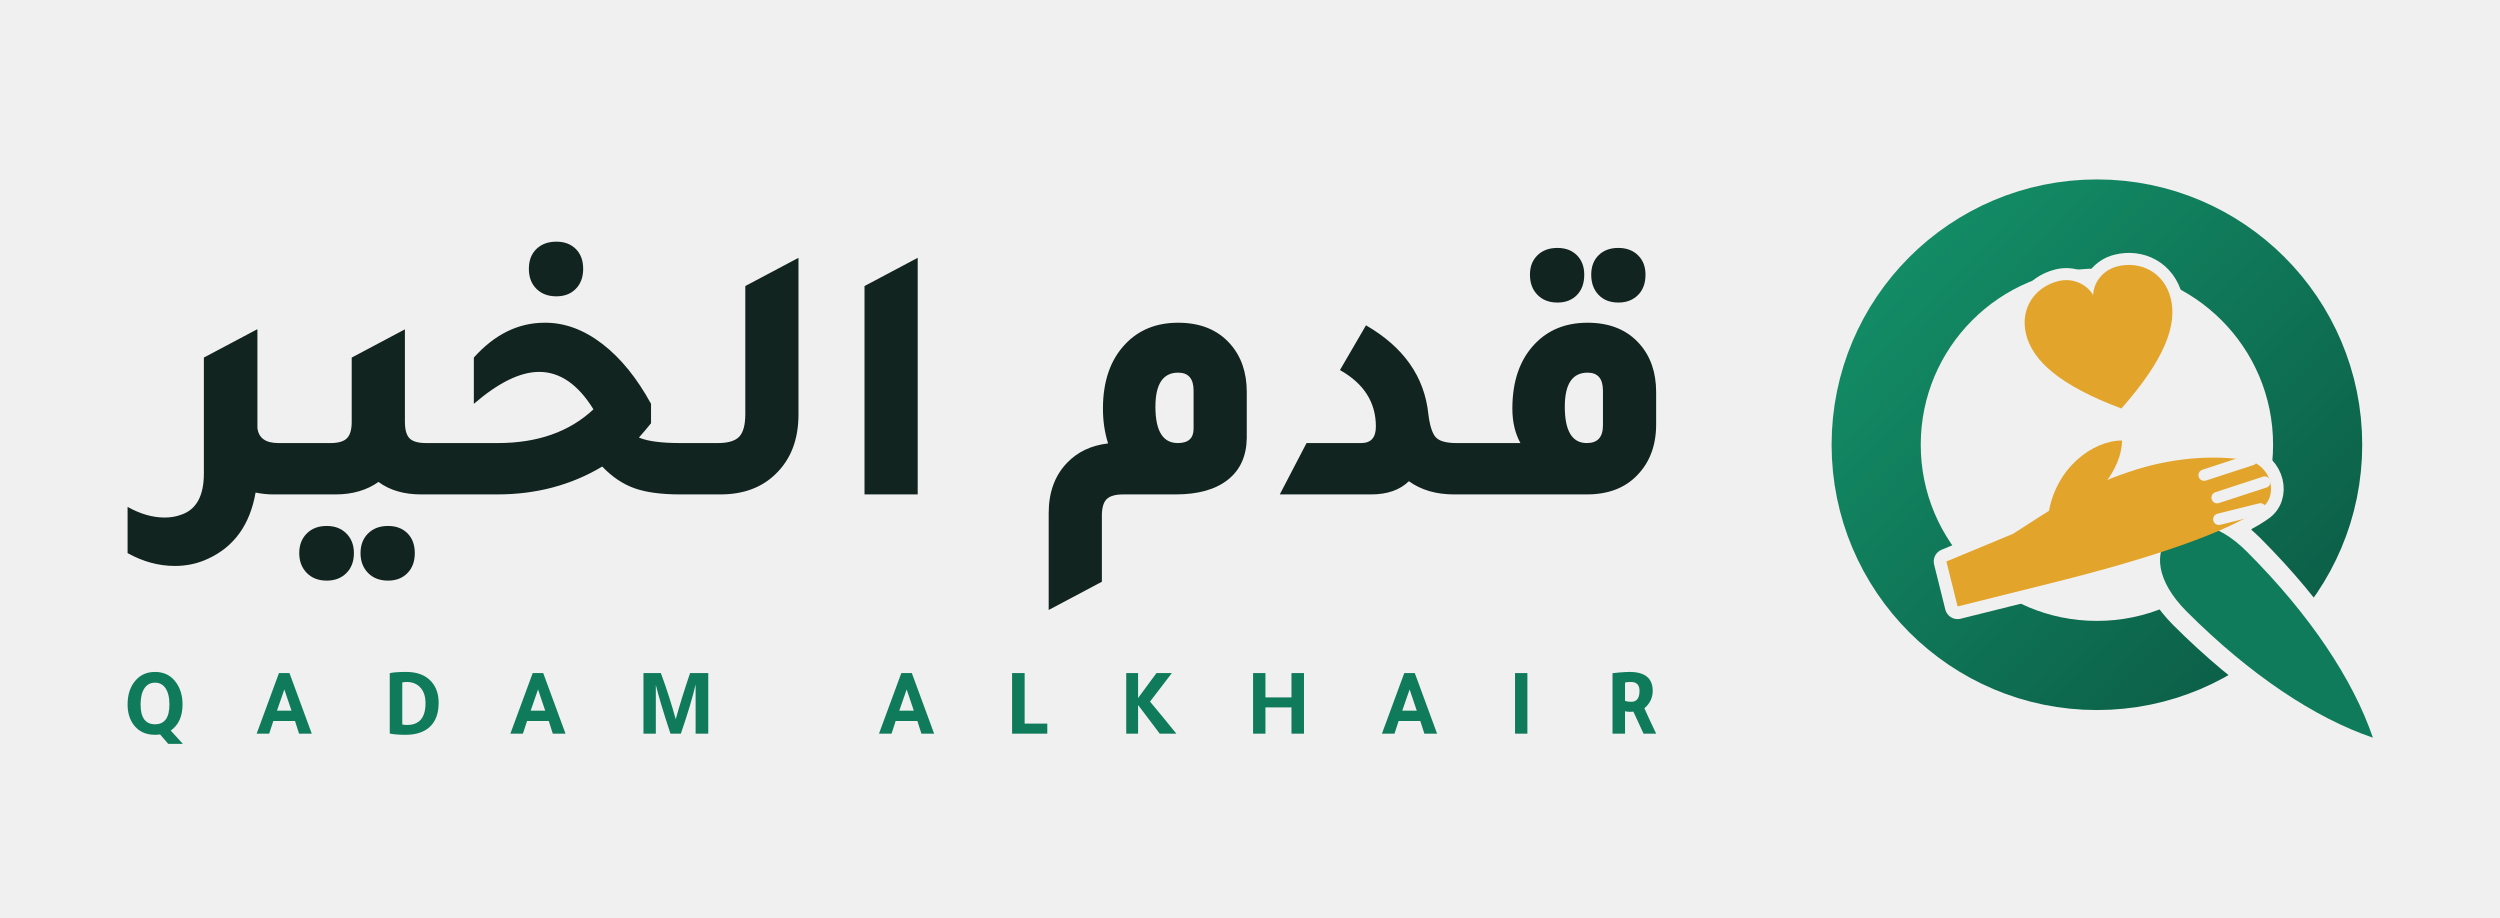
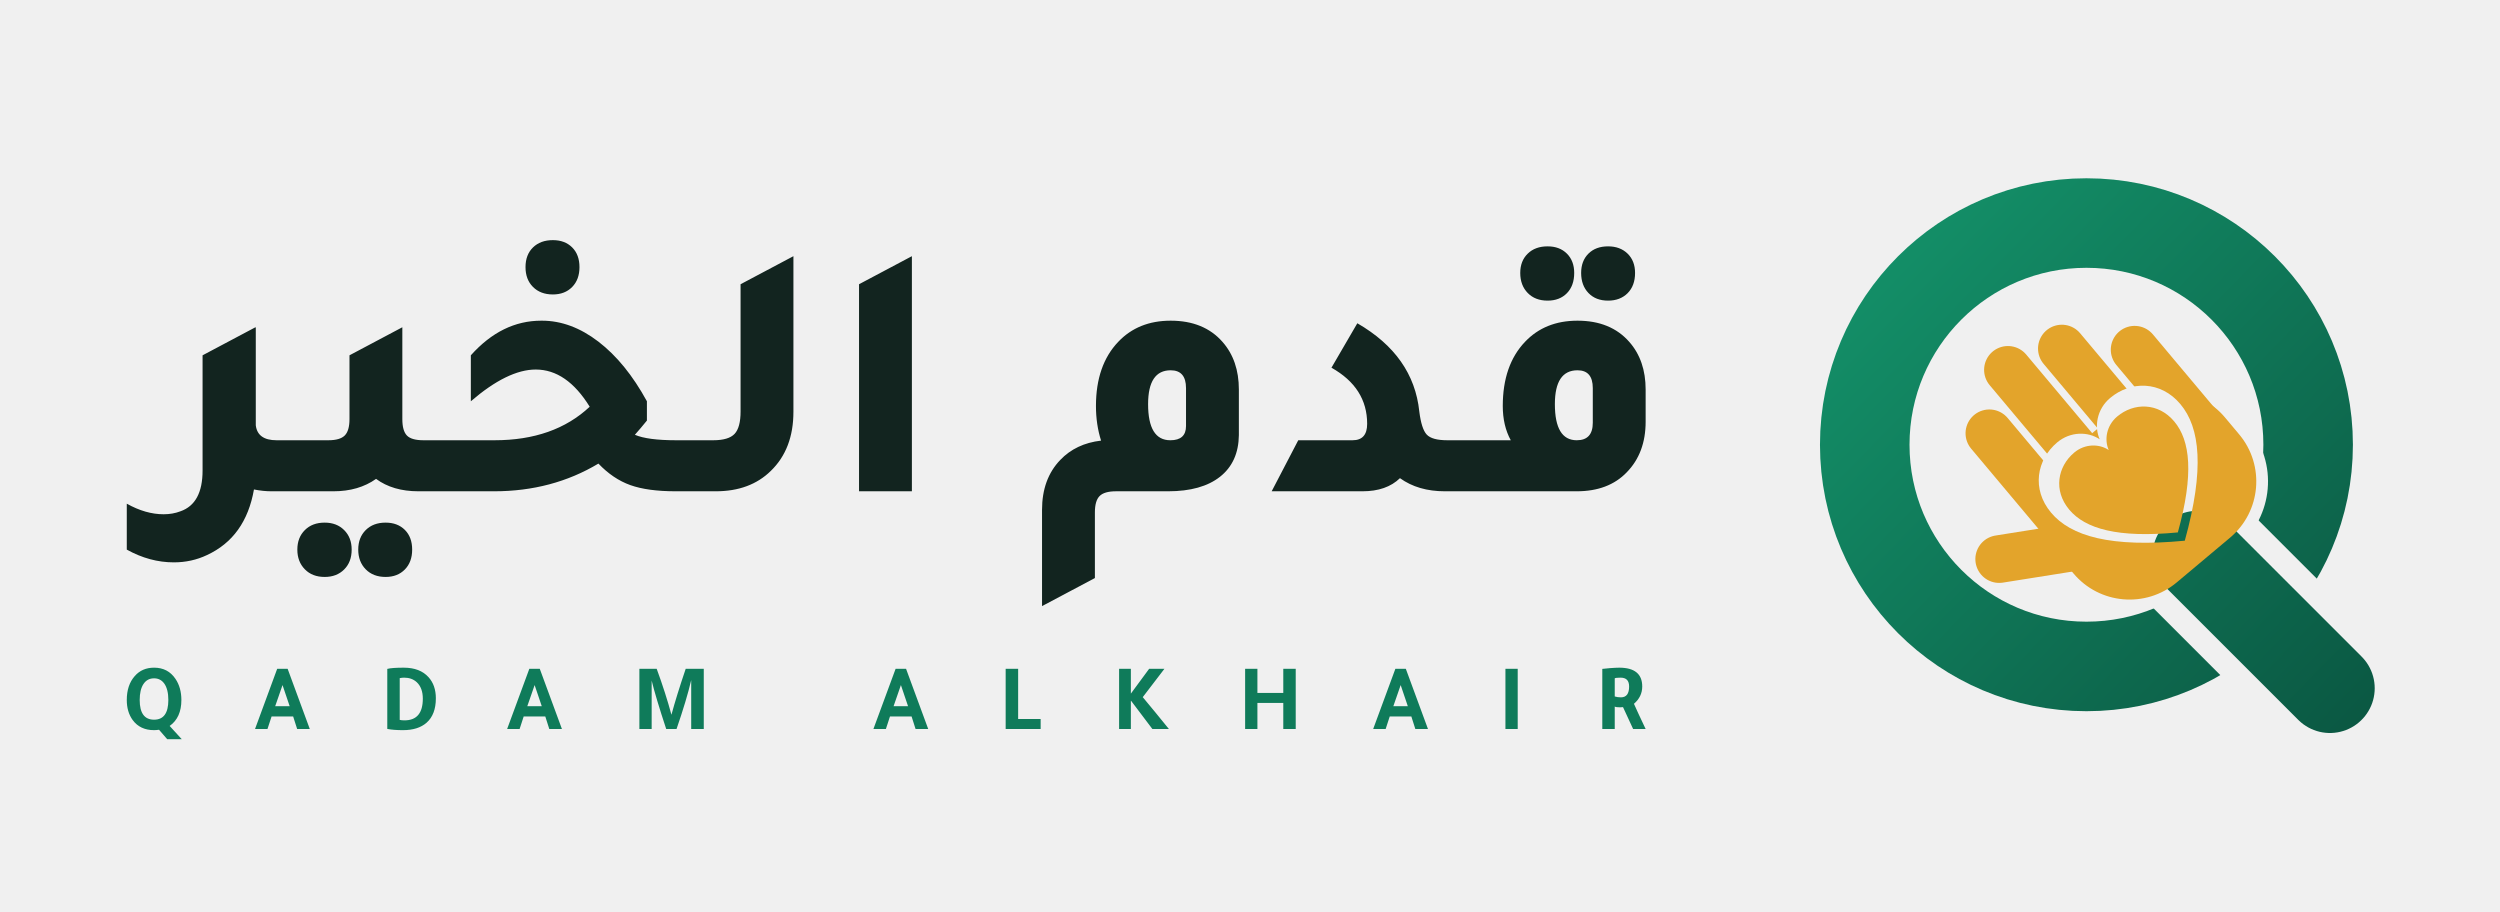
- <svg xmlns="http://www.w3.org/2000/svg" viewBox="0 0 627 230" width="627" height="230" role="img">
+ <svg xmlns="http://www.w3.org/2000/svg" viewBox="0 0 631 230" width="631" height="230" role="img">
  <defs>
    <linearGradient id="gh2" x1="24" y1="40" x2="168" y2="180" gradientUnits="userSpaceOnUse">
      <stop offset="0" stop-color="#159A6F" />
      <stop offset="1" stop-color="#0A5440" />
    </linearGradient>
-     <mask id="sh2" maskUnits="userSpaceOnUse" x="-40" y="-40" width="300" height="300">
-       <rect x="-40" y="-40" width="300" height="300" fill="#fff" />
-       <path d="M92,49 L78,50" stroke="#000" stroke-width="3.2" stroke-linecap="round" />
-       <path d="M94,56 L80,57" stroke="#000" stroke-width="3.2" stroke-linecap="round" />
-       <path d="M91,63 L79,63" stroke="#000" stroke-width="3.2" stroke-linecap="round" />
-     </mask>
-     <mask id="mh2" maskUnits="userSpaceOnUse" x="-40" y="-40" width="300" height="300">
-       <rect x="-40" y="-40" width="300" height="300" fill="#fff" />
-       <g transform="matrix(0.70711 0.70711 0.70711 -0.70711 124 140)">
-         <path d="M58,0 C45,6.4 27,10 6,10 C-4.2,10 -9.5,5.6 -9.5,0 C-9.5,-5.6 -4.2,-10 6,-10 C27,-10 45,-6.4 58,0 Z" fill="#000" stroke="#000" stroke-width="9" stroke-linejoin="round" />
-       </g>
-       <g transform="translate(100 122) rotate(-14) scale(0.84) translate(-48 -46)" stroke="#000" stroke-width="7.1" stroke-linejoin="round">
-         <path d="M2,56 L22,53 C34,49 44,45 58,44 C70,43 82,45 91,49 C97,52 97,61 91,63 C78,68 50,69 30,69 L2,69 Z" fill="#000" />
-         <path d="M33,50 C38,38 50,33 58,35 C56,43 46,50 36,53 Z" fill="#000" />
-         <g transform="translate(60 12) scale(0.95)">
-           <path d="M0,15 C-16,4 -22,-5 -22,-13 C-22,-21 -16,-26 -9,-26 C-4.5,-26 -1,-23 0,-19.5 C1,-23 4.5,-26 9,-26 C16,-26 22,-21 22,-13 C22,-5 16,4 0,15 Z" fill="#000" />
-         </g>
+     <mask id="hh2" maskUnits="userSpaceOnUse" x="-60" y="-60" width="320" height="320">
+       <rect x="-60" y="-60" width="320" height="320" fill="#fff" />
+       <g transform="translate(48 57) scale(1.046429)">
+         <path d="M0,15 C-16,4 -22,-5 -22,-13 C-22,-21 -16,-26 -9,-26 C-4.5,-26 -1,-23 0,-19.5 C1,-23 4.5,-26 9,-26 C16,-26 22,-21 22,-13 C22,-5 16,4 0,15 Z" fill="#000" />
      </g>
    </mask>
-     <mask id="th2" maskUnits="userSpaceOnUse" x="-40" y="-40" width="300" height="300">
-       <rect x="-40" y="-40" width="300" height="300" fill="#fff" />
-       <g transform="translate(100 122) rotate(-14) scale(0.84) translate(-48 -46)" stroke="#000" stroke-width="7.1" stroke-linejoin="round">
-         <path d="M2,56 L22,53 C34,49 44,45 58,44 C70,43 82,45 91,49 C97,52 97,61 91,63 C78,68 50,69 30,69 L2,69 Z" fill="#000" />
-         <path d="M33,50 C38,38 50,33 58,35 C56,43 46,50 36,53 Z" fill="#000" />
-         <g transform="translate(60 12) scale(0.95)">
-           <path d="M0,15 C-16,4 -22,-5 -22,-13 C-22,-21 -16,-26 -9,-26 C-4.5,-26 -1,-23 0,-19.5 C1,-23 4.5,-26 9,-26 C16,-26 22,-21 22,-13 C22,-5 16,4 0,15 Z" fill="#000" />
-         </g>
+     <mask id="mh2" maskUnits="userSpaceOnUse" x="-60" y="-60" width="320" height="320">
+       <rect x="-60" y="-60" width="320" height="320" fill="#fff" />
+       <g transform="translate(126 128) rotate(-40) scale(0.86) translate(-48 -78)" stroke="#000" stroke-width="6.4" stroke-linecap="round" stroke-linejoin="round">
+         <path d="M26,52 L26,16" stroke="#000" stroke-width="13" stroke-linecap="round" fill="none" />
+         <path d="M41,52 L41,6" stroke="#000" stroke-width="13" stroke-linecap="round" fill="none" />
+         <path d="M56,52 L56,11" stroke="#000" stroke-width="13" stroke-linecap="round" fill="none" />
+         <path d="M71,52 L71,24" stroke="#000" stroke-width="13" stroke-linecap="round" fill="none" />
+         <path d="M26,56 L6,44" stroke="#000" stroke-width="13" stroke-linecap="round" fill="none" />
+         <rect x="19" y="34" width="59" height="46" rx="20" fill="#000" />
      </g>
+       <path d="M126,128 L157.113,159.113" stroke="#000" stroke-width="32.0" stroke-linecap="round" fill="none" />
    </mask>
  </defs>
-   <g transform="translate(421.57 -7.70) scale(1.06464)">
+   <g transform="translate(421.16 2.49) scale(1.0761)">
    <g transform="translate(-2 0)">
-       <circle cx="100" cy="112" r="52" fill="none" stroke="url(#gh2)" stroke-width="21" mask="url(#mh2)" />
-       <g mask="url(#th2)" transform="matrix(0.70711 0.70711 0.70711 -0.70711 124 140)">
-         <path d="M58,0 C45,6.4 27,10 6,10 C-4.2,10 -9.5,5.6 -9.5,0 C-9.5,-5.6 -4.2,-10 6,-10 C27,-10 45,-6.4 58,0 Z" fill="#0F7B5A" />
-       </g>
-       <g transform="translate(100 122) rotate(-14) scale(0.84) translate(-48 -46)">
-         <g mask="url(#sh2)">
-           <path d="M2,56 L22,53 C34,49 44,45 58,44 C70,43 82,45 91,49 C97,52 97,61 91,63 C78,68 50,69 30,69 L2,69 Z" fill="#E3A42B" />
-           <path d="M33,50 C38,38 50,33 58,35 C56,43 46,50 36,53 Z" fill="#E3A42B" />
+       <circle cx="100" cy="102" r="52" fill="none" stroke="url(#gh2)" stroke-width="21" mask="url(#mh2)" />
+       <path d="M126,128 L157.113,159.113" stroke="url(#gh2)" stroke-width="21" stroke-linecap="round" fill="none" />
+       <g transform="translate(126 128) rotate(-40) scale(0.86) translate(-48 -78)">
+         <g mask="url(#hh2)">
+           <path d="M26,52 L26,16" stroke="#E3A42B" stroke-width="13" stroke-linecap="round" fill="none" />
+           <path d="M41,52 L41,6" stroke="#E3A42B" stroke-width="13" stroke-linecap="round" fill="none" />
+           <path d="M56,52 L56,11" stroke="#E3A42B" stroke-width="13" stroke-linecap="round" fill="none" />
+           <path d="M71,52 L71,24" stroke="#E3A42B" stroke-width="13" stroke-linecap="round" fill="none" />
+           <path d="M26,56 L6,44" stroke="#E3A42B" stroke-width="13" stroke-linecap="round" fill="none" />
+           <rect x="19" y="34" width="59" height="46" rx="20" fill="#E3A42B" />
        </g>
-         <g transform="translate(60 12) scale(0.95)">
+         <g transform="translate(48 57) scale(0.85)">
          <path d="M0,15 C-16,4 -22,-5 -22,-13 C-22,-21 -16,-26 -9,-26 C-4.5,-26 -1,-23 0,-19.5 C1,-23 4.5,-26 9,-26 C16,-26 22,-21 22,-13 C22,-5 16,4 0,15 Z" fill="#E3A42B" />
        </g>
      </g>
    </g>
  </g>
  <g transform="translate(38.16 124.00)">
    <path d="M31.65 -12.88H40.66V0.00H30.36Q28.24 0.00 25.94 -0.46Q23.83 11.59 14.08 16.10Q10.21 17.94 5.70 17.94Q-0.37 17.94 -6.16 14.72V3.13Q-1.38 5.80 3.13 5.80Q5.43 5.80 7.36 5.06Q12.97 3.13 12.97 -5.24V-34.32L26.31 -41.40V-41.31L26.40 -41.40V-16.65Q26.86 -12.88 31.65 -12.88Z M68.72 -12.88H77.65V0.00H67.44Q61.00 0.00 56.76 -3.13Q52.35 0.00 46.00 0.00H35.70V-12.88H44.71Q47.66 -12.88 48.85 -14.08Q50.05 -15.27 50.05 -18.22V-34.32L63.39 -41.40V-18.22Q63.39 -15.27 64.54 -14.08Q65.69 -12.88 68.72 -12.88ZM43.79 7.91Q46.83 7.91 48.71 9.80Q50.60 11.68 50.60 14.72Q50.60 17.85 48.71 19.73Q46.83 21.62 43.79 21.62Q40.66 21.62 38.78 19.69Q36.89 17.76 36.89 14.72Q36.89 11.68 38.78 9.80Q40.66 7.91 43.79 7.91ZM59.16 7.91Q62.19 7.91 64.03 9.75Q65.87 11.59 65.87 14.72Q65.87 17.85 64.03 19.73Q62.19 21.62 59.16 21.62Q56.03 21.62 54.14 19.69Q52.26 17.76 52.26 14.72Q52.26 11.68 54.14 9.80Q56.03 7.91 59.16 7.91Z M101.38 -49.68Q98.26 -49.68 96.37 -51.57Q94.48 -53.45 94.48 -56.58Q94.48 -59.71 96.37 -61.55Q98.26 -63.39 101.38 -63.39Q104.42 -63.39 106.26 -61.55Q108.10 -59.71 108.10 -56.58Q108.10 -53.45 106.26 -51.57Q104.42 -49.68 101.38 -49.68ZM132.48 -12.88H140.76V0.00H132.39Q125.30 0.00 120.93 -1.56Q116.56 -3.13 112.88 -6.99Q101.20 0.00 86.57 0.00H72.77V-12.88H86.66Q101.66 -12.88 110.68 -21.34Q104.88 -30.73 97.06 -30.73Q89.98 -30.73 80.68 -22.72V-34.32Q88.50 -43.06 98.44 -43.06H98.62Q105.98 -43.06 112.88 -37.77Q119.78 -32.48 125.12 -22.72V-17.85Q123.56 -15.92 122.08 -14.26Q125.30 -12.88 132.48 -12.88Z M135.88 0.00V-12.88H141.86Q145.73 -12.88 147.25 -14.49Q148.76 -16.10 148.76 -20.15V-52.26L162.10 -59.34V-20.06Q162.10 -10.67 156.40 -5.15Q151.16 0.00 142.51 0.00Z M178.66 0.00V-52.26L192.00 -59.34V0.00Z M239.75 -12.79Q238.46 -16.84 238.46 -21.53Q238.46 -31.83 244.08 -37.72Q249.14 -43.06 257.32 -43.06Q265.70 -43.06 270.39 -37.72Q274.53 -33.03 274.53 -25.67V-14.17Q274.44 -7.36 269.79 -3.68Q265.14 0.00 256.68 0.00H243.52Q240.58 0.00 239.38 1.20Q238.19 2.39 238.19 5.34V21.90L224.85 28.98V4.69Q224.85 -3.13 229.45 -7.91Q233.40 -12.05 239.75 -12.79ZM261.19 -16.47V-26.04Q261.19 -30.54 257.32 -30.54Q251.62 -30.54 251.62 -21.99Q251.62 -12.88 257.23 -12.88Q261.19 -12.88 261.19 -16.47Z M282.81 0.00 289.52 -12.88H303.23Q306.91 -12.88 306.91 -17.02Q306.91 -26.13 297.90 -31.19L304.43 -42.41Q318.60 -34.22 320.07 -20.15Q320.62 -15.73 321.95 -14.31Q323.29 -12.88 327.15 -12.88H334.51V0.00H326.51Q319.79 0.00 315.19 -3.31Q311.79 0.00 305.72 0.00Z M352.45 -48.12Q349.32 -48.12 347.44 -50.05Q345.55 -51.98 345.55 -55.11Q345.55 -58.14 347.44 -59.98Q349.32 -61.82 352.45 -61.82Q355.49 -61.82 357.33 -59.98Q359.17 -58.14 359.17 -55.11Q359.17 -51.89 357.33 -50.00Q355.49 -48.12 352.45 -48.12ZM367.72 -48.12Q364.60 -48.12 362.76 -50.05Q360.92 -51.98 360.92 -55.11Q360.92 -58.14 362.76 -59.98Q364.60 -61.82 367.72 -61.82Q370.76 -61.82 372.65 -59.98Q374.53 -58.14 374.53 -55.11Q374.53 -51.89 372.65 -50.00Q370.76 -48.12 367.72 -48.12ZM329.54 0.00V-12.88H343.16Q341.14 -16.56 341.14 -21.53Q341.14 -31.83 346.75 -37.72Q351.81 -43.06 360.00 -43.06Q368.37 -43.06 373.06 -37.72Q377.20 -33.03 377.20 -25.67V-17.57Q377.20 -9.66 372.42 -4.78Q367.82 0.00 359.81 0.00ZM363.86 -26.04Q363.86 -30.54 360.00 -30.54Q354.29 -30.54 354.29 -21.99Q354.29 -12.88 359.81 -12.88Q363.86 -12.88 363.86 -17.30Z" fill="#12241F" />
  </g>
  <g transform="translate(31.04 184.00)">
    <path d="M9.10 0.19Q8.42 0.29 7.85 0.29Q4.32 0.29 2.45 -2.26Q0.96 -4.30 0.96 -7.32Q0.96 -11.09 2.98 -13.37Q4.82 -15.48 7.85 -15.48Q11.35 -15.48 13.25 -12.65Q14.74 -10.44 14.74 -7.32Q14.74 -2.86 11.78 -0.77Q13.18 0.79 14.83 2.57H11.16ZM7.85 -2.35Q11.45 -2.35 11.45 -7.32Q11.45 -10.01 10.42 -11.47Q9.46 -12.79 7.85 -12.79Q6.12 -12.79 5.17 -11.35Q4.22 -9.91 4.22 -7.32Q4.22 -2.35 7.85 -2.35Z M38.92 -15.19H41.56L47.15 0.00H43.96Q43.55 -1.20 42.95 -3.17H37.51Q37.17 -2.09 36.47 0.00H33.33ZM40.27 -11.09Q39.59 -9.19 38.42 -5.76H42.07Q40.94 -9.07 40.27 -11.09Z M66.71 -15.17Q67.88 -15.48 70.86 -15.48Q74.96 -15.48 77.12 -13.08Q78.97 -11.04 78.97 -7.75Q78.97 -3.65 76.62 -1.58Q74.48 0.29 70.67 0.29Q68.27 0.29 66.71 -0.02ZM69.85 -2.30Q70.33 -2.18 71.05 -2.18Q75.68 -2.18 75.68 -7.66Q75.68 -10.37 74.15 -11.81Q72.90 -12.96 70.98 -12.96Q70.43 -12.96 69.85 -12.84Z M102.56 -15.19H105.20L110.79 0.00H107.60Q107.19 -1.20 106.59 -3.17H101.14Q100.80 -2.09 100.11 0.00H96.96ZM103.90 -11.09Q103.23 -9.19 102.05 -5.76H105.70Q104.57 -9.07 103.90 -11.09Z M138.43 -3.60Q139.77 -8.52 142.03 -15.19H146.59V0.00H143.42V-12.34Q142.29 -7.46 139.72 0.00H137.11Q134.40 -8.23 133.44 -12.22V0.00H130.34V-15.19H134.71Q136.96 -9.05 138.43 -3.60Z M195.01 -15.19H197.65L203.24 0.00H200.05Q199.64 -1.20 199.04 -3.17H193.59Q193.25 -2.09 192.56 0.00H189.41ZM196.35 -11.09Q195.68 -9.19 194.50 -5.76H198.15Q197.02 -9.07 196.35 -11.09Z M222.79 0.00V-15.19H225.94V-2.52H231.62V0.00Z M254.39 -15.19V-8.93Q257.56 -13.22 259.00 -15.19H262.86Q260.39 -11.95 257.39 -8.04Q260.54 -4.27 263.99 0.00H259.82Q257.61 -2.95 254.46 -7.10H254.39V0.00H251.42V-15.19Z M286.33 0.00H283.23V-15.19H286.33V-9.10H292.86V-15.19H296.00V0.00H292.86V-6.58H286.33Z M321.15 -15.19H323.79L329.38 0.00H326.19Q325.78 -1.20 325.18 -3.17H319.73Q319.39 -2.09 318.70 0.00H315.55ZM322.49 -11.09Q321.82 -9.19 320.64 -5.76H324.29Q323.16 -9.07 322.49 -11.09Z M352.03 -15.19V0.00H348.93V-15.19Z M373.38 0.00V-15.17Q373.72 -15.24 375.28 -15.36Q376.84 -15.48 377.65 -15.48Q383.46 -15.48 383.46 -10.73Q383.46 -8.16 381.37 -6.36Q382.24 -4.37 384.32 0.00H381.16Q379.98 -2.57 378.61 -5.52Q378.35 -5.47 377.89 -5.47Q376.84 -5.47 376.52 -5.66V0.00ZM376.52 -12.79V-8.21Q377.24 -7.99 378.08 -7.99Q380.15 -7.99 380.15 -10.73Q380.15 -12.96 378.01 -12.96Q376.79 -12.96 376.52 -12.79Z" fill="#0F7B5A" />
  </g>
</svg>
